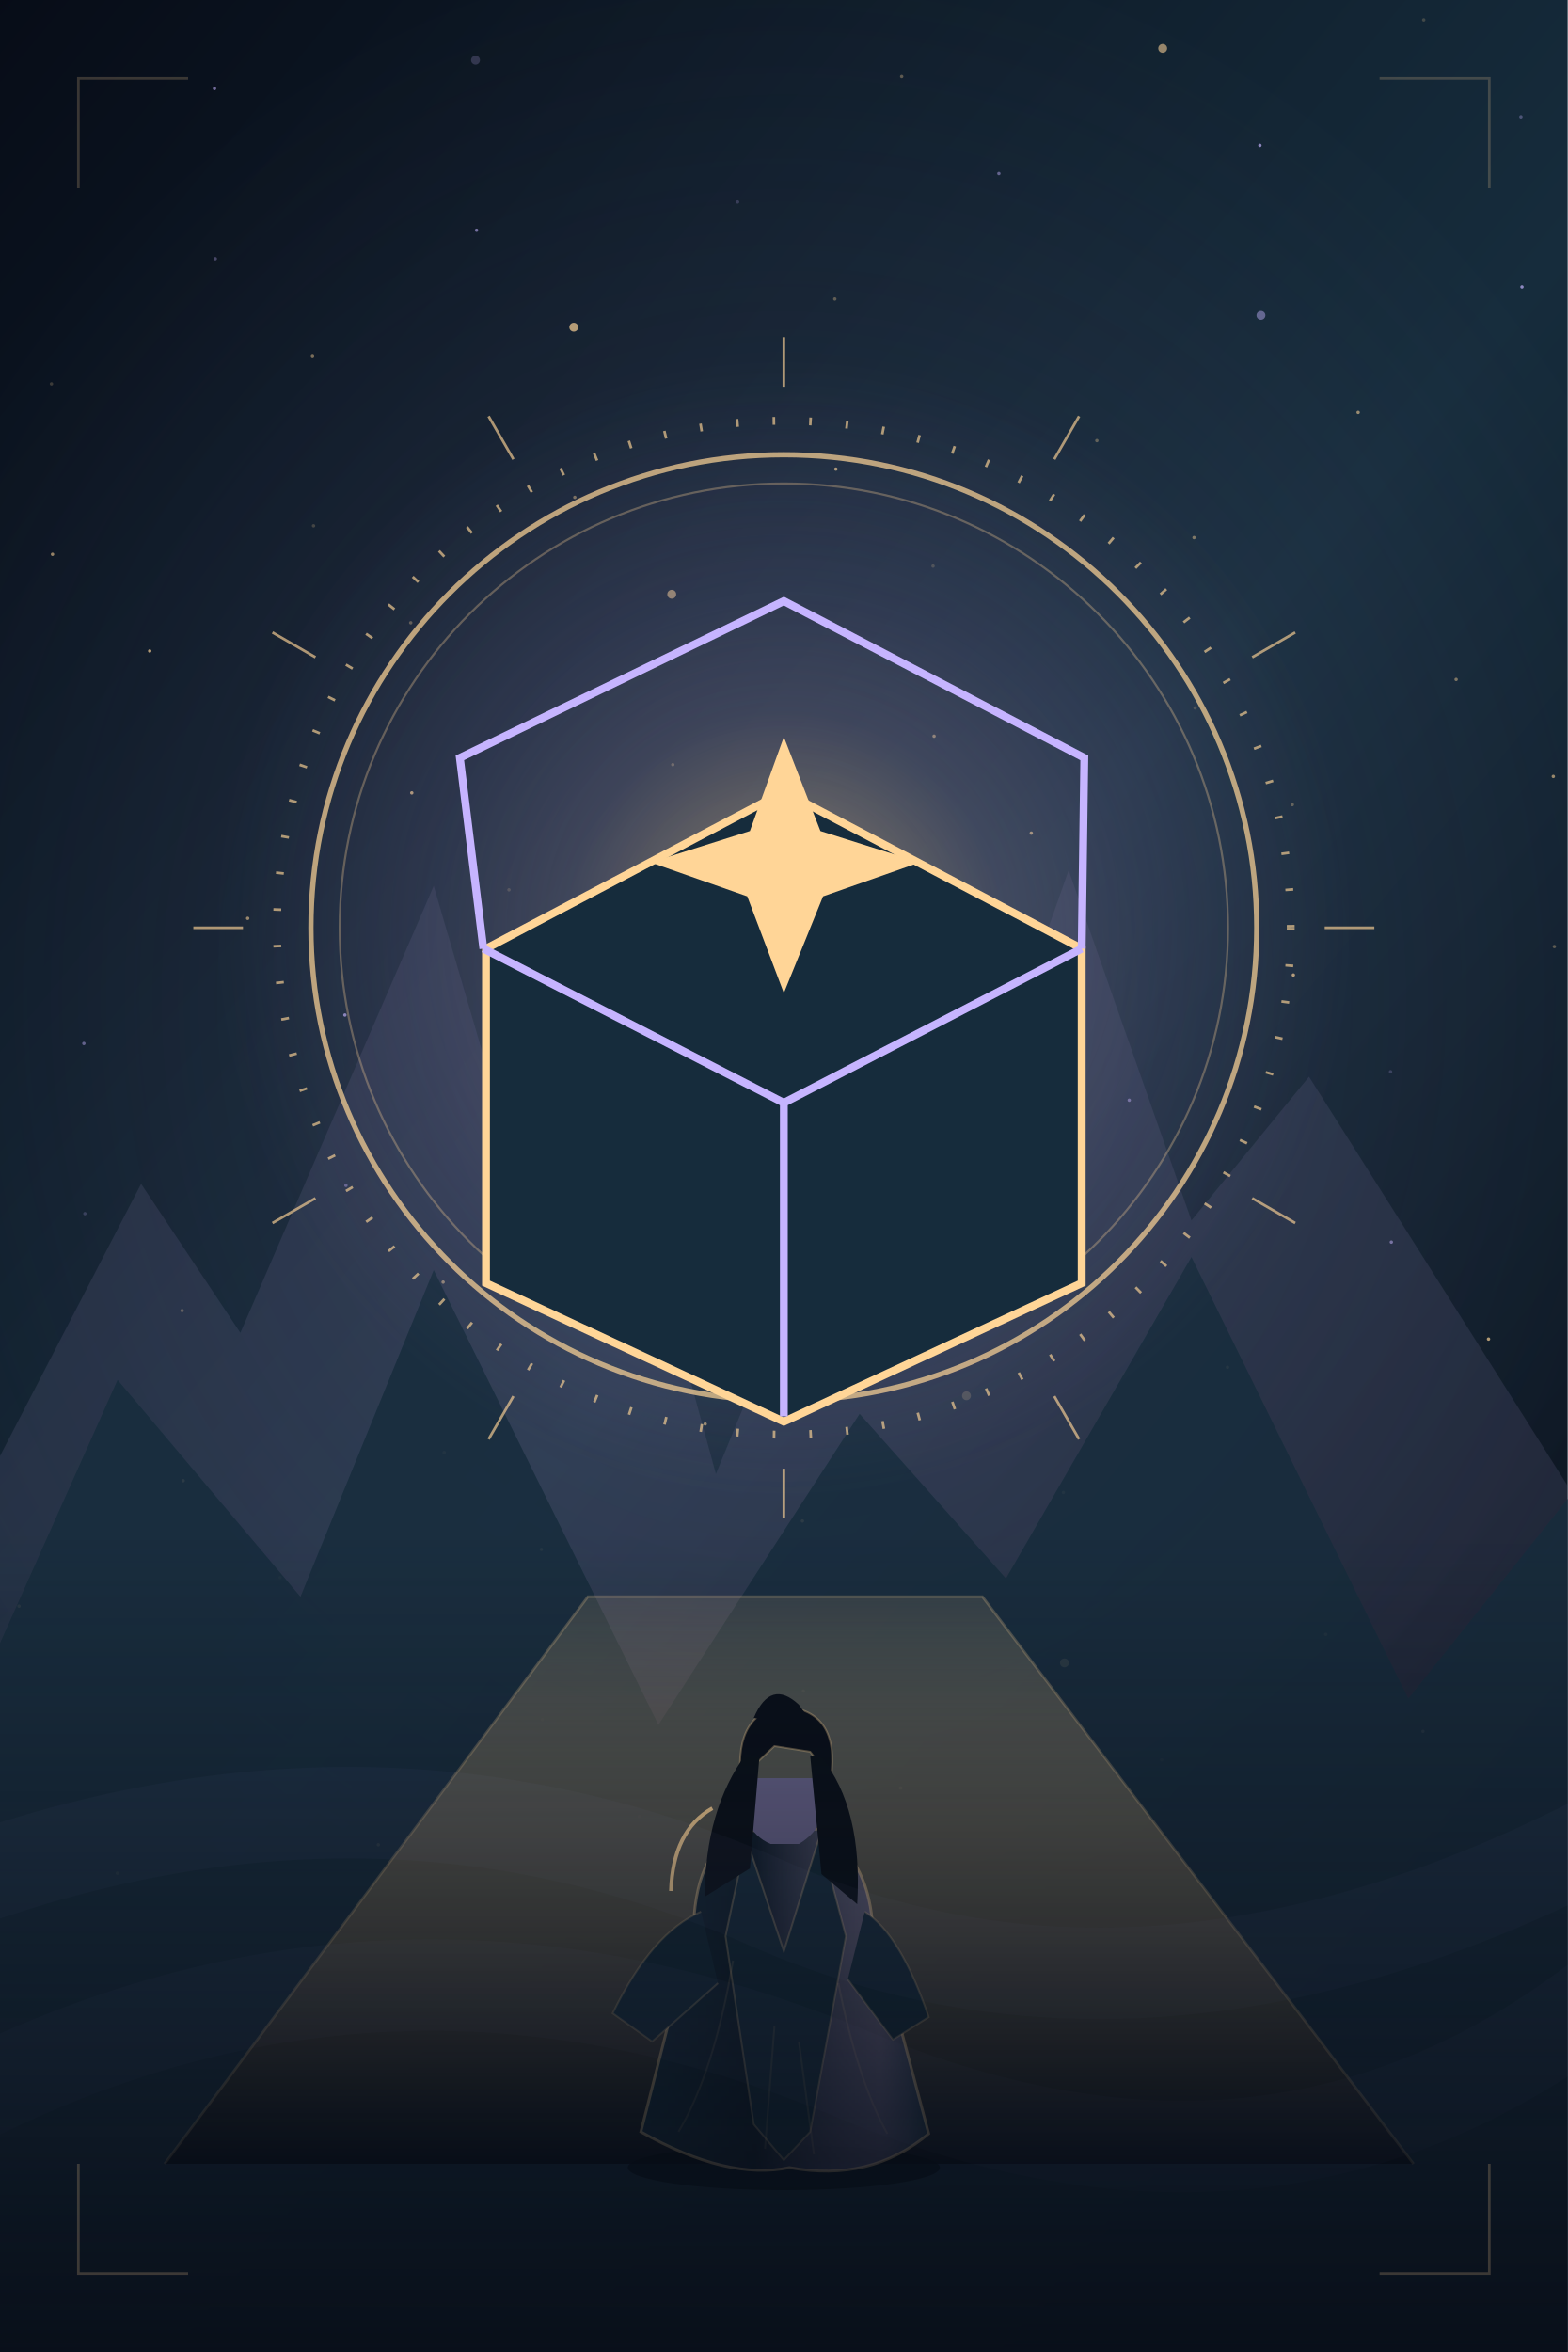
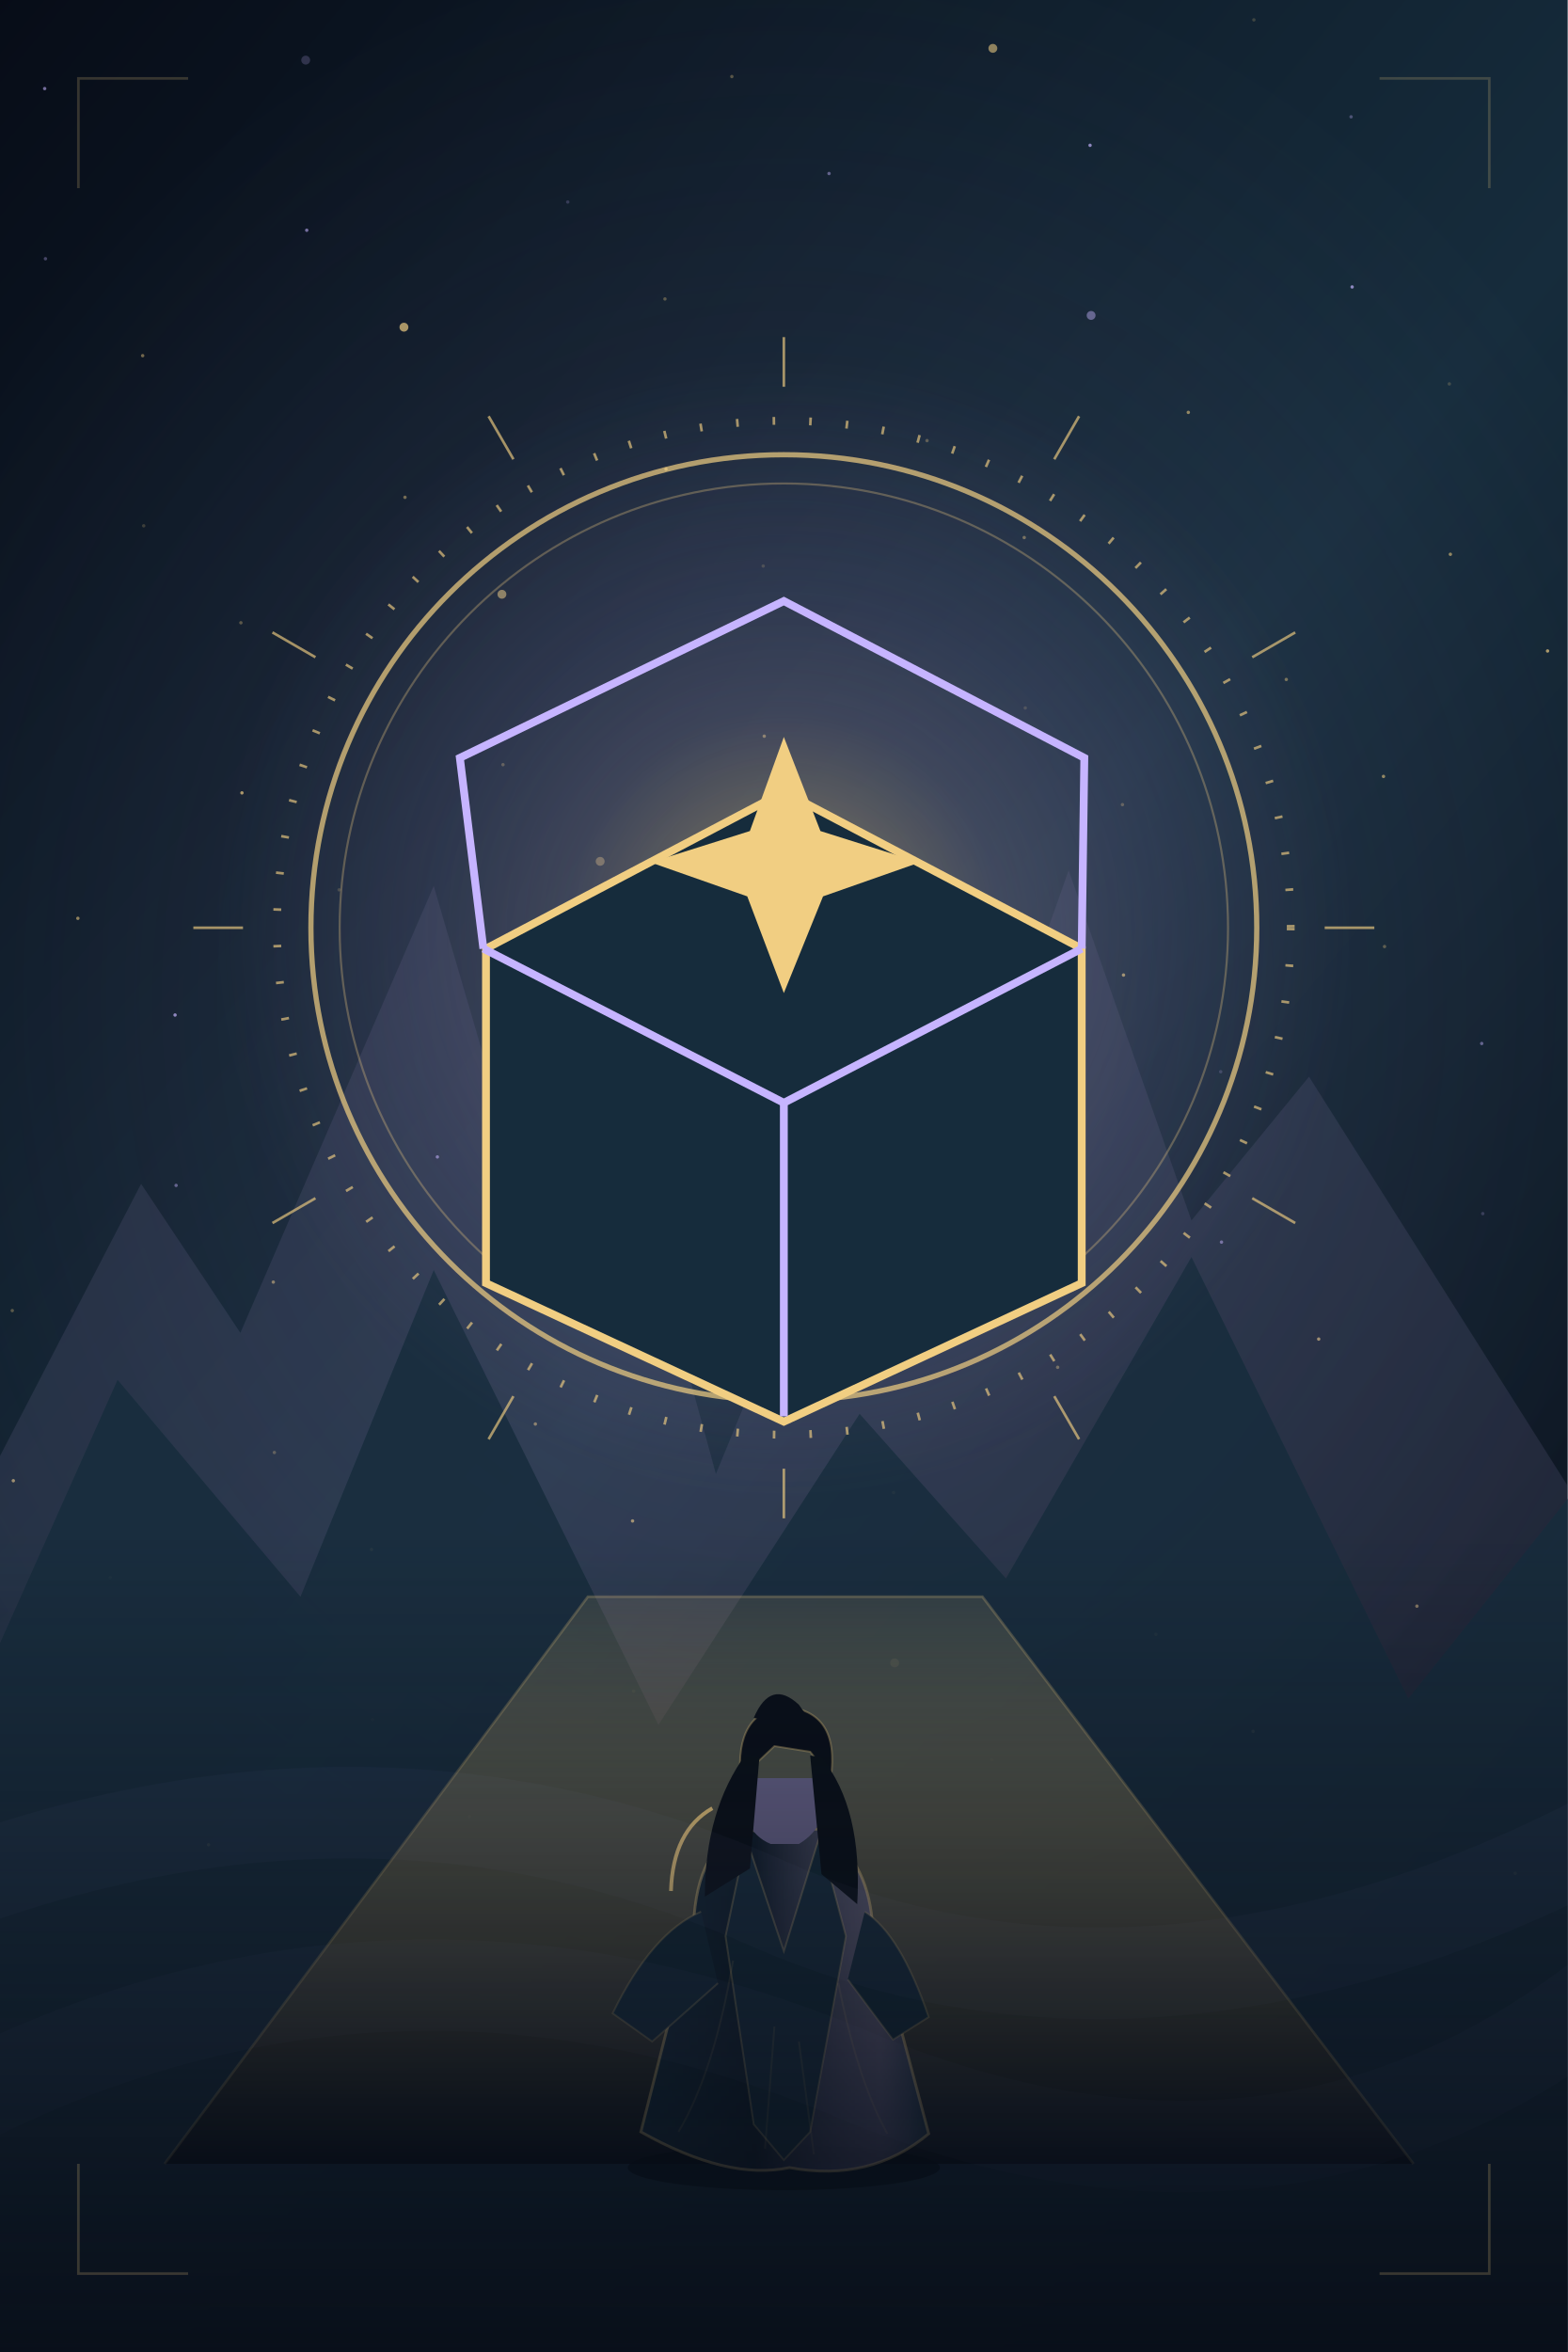
<svg xmlns="http://www.w3.org/2000/svg" viewBox="0 0 600 900" fill="none" preserveAspectRatio="xMidYMid slice" aria-hidden="true">
  <defs>
    <linearGradient id="world-lucky-disaster-sky" x1="0" y1="0" x2=".8" y2="1">
      <stop stop-color="#070c17" />
      <stop offset=".55" stop-color="#162c3c" />
      <stop offset="1" stop-color="#080e18" />
    </linearGradient>
    <radialGradient id="world-lucky-disaster-aura">
-       <stop stop-color="#ffd597" stop-opacity=".45" />
+       <stop stop-color="#f1ce82" stop-opacity=".45" />
      <stop offset=".38" stop-color="#6c678f" stop-opacity=".3" />
      <stop offset="1" stop-color="#6c678f" stop-opacity="0" />
    </radialGradient>
    <radialGradient id="world-lucky-disaster-sun" cx=".5" cy=".4" r=".65">
-       <stop stop-color="#ffd597" stop-opacity=".75" />
+       <stop stop-color="#f1ce82" stop-opacity=".75" />
      <stop offset=".65" stop-color="#6c678f" stop-opacity=".6" />
      <stop offset="1" stop-color="#6c678f" stop-opacity=".1" />
    </radialGradient>
    <radialGradient id="world-lucky-disaster-lantern">
-       <stop stop-color="#ffd597" stop-opacity=".45" />
-       <stop offset="1" stop-color="#ffd597" stop-opacity="0" />
+       <stop stop-color="#f1ce82" stop-opacity=".45" />
+       <stop offset="1" stop-color="#f1ce82" stop-opacity="0" />
    </radialGradient>
    <linearGradient id="world-lucky-disaster-robe">
      <stop stop-color="#162c3c" />
      <stop offset=".4" stop-color="#101d2b" />
      <stop offset=".83" stop-color="#6c678f" stop-opacity=".65" />
      <stop offset="1" stop-color="#162c3c" />
    </linearGradient>
    <linearGradient id="world-lucky-disaster-portal" x1="0" y1="0" x2="0" y2="1">
      <stop stop-color="#6c678f" stop-opacity=".4" />
-       <stop offset="1" stop-color="#ffd597" stop-opacity=".14" />
+       <stop offset="1" stop-color="#f1ce82" stop-opacity=".14" />
    </linearGradient>
    <linearGradient id="world-lucky-disaster-floor" x1="0" y1="0" x2="0" y2="1">
-       <stop stop-color="#ffd597" stop-opacity=".13" />
+       <stop stop-color="#f1ce82" stop-opacity=".13" />
      <stop offset="1" stop-color="#080e18" />
    </linearGradient>
    <linearGradient id="world-lucky-disaster-book">
      <stop stop-color="#6c678f" stop-opacity=".45" />
      <stop offset=".5" stop-color="#162c3c" />
      <stop offset="1" stop-color="#6c678f" stop-opacity=".6" />
    </linearGradient>
    <linearGradient id="world-lucky-disaster-fade" x1="0" y1="0" x2="0" y2="1">
      <stop offset=".65" stop-color="#080e18" stop-opacity="0" />
      <stop offset="1" stop-color="#080e18" stop-opacity=".96" />
    </linearGradient>
  </defs>
  <path fill="url(#world-lucky-disaster-sky)" d="M0 0H600V900H0Z" />
  <ellipse cx="300" cy="382" rx="369" ry="403" fill="url(#world-lucky-disaster-aura)" opacity=".5" />
  <g class="world-stars">
-     <circle cx="182.0" cy="23.0" r="1.7" fill="#c6b4ff" opacity="0.2" />
-     <circle cx="319.5" cy="114.4" r="0.65" fill="#ffd597" opacity="0.32" />
-     <circle cx="457.0" cy="205.7" r="0.65" fill="#ffd597" opacity="0.44" />
-     <circle cx="594.5" cy="297.1" r="0.65" fill="#ffd597" opacity="0.56" />
-     <circle cx="132.0" cy="388.4" r="0.65" fill="#c6b4ff" opacity="0.68" />
-     <circle cx="269.5" cy="479.8" r="0.65" fill="#ffd597" opacity="0.2" />
-     <circle cx="407.0" cy="571.1" r="0.65" fill="#ffd597" opacity="0.32" />
-     <circle cx="544.6" cy="662.5" r="0.65" fill="#ffd597" opacity="0.44" />
-     <circle cx="82.1" cy="33.9" r="0.65" fill="#c6b4ff" opacity="0.56" />
-     <circle cx="219.6" cy="125.2" r="1.7" fill="#ffd597" opacity="0.68" />
-     <circle cx="357.1" cy="216.6" r="0.65" fill="#ffd597" opacity="0.2" />
-     <circle cx="494.6" cy="307.9" r="0.65" fill="#ffd597" opacity="0.32" />
-     <circle cx="32.1" cy="399.3" r="0.65" fill="#c6b4ff" opacity="0.44" />
-     <circle cx="169.6" cy="490.6" r="0.65" fill="#ffd597" opacity="0.56" />
-     <circle cx="307.1" cy="582.0" r="0.65" fill="#ffd597" opacity="0.68" />
-     <circle cx="444.6" cy="673.4" r="0.65" fill="#ffd597" opacity="0.2" />
-     <circle cx="582.1" cy="44.7" r="0.65" fill="#c6b4ff" opacity="0.32" />
-     <circle cx="119.6" cy="136.1" r="0.65" fill="#ffd597" opacity="0.44" />
-     <circle cx="257.1" cy="227.4" r="1.7" fill="#ffd597" opacity="0.56" />
-     <circle cx="394.7" cy="318.8" r="0.65" fill="#ffd597" opacity="0.68" />
-     <circle cx="532.2" cy="410.1" r="0.65" fill="#c6b4ff" opacity="0.2" />
-     <circle cx="69.7" cy="501.5" r="0.65" fill="#ffd597" opacity="0.32" />
-     <circle cx="207.2" cy="592.9" r="0.65" fill="#ffd597" opacity="0.44" />
-     <circle cx="344.7" cy="684.2" r="0.65" fill="#ffd597" opacity="0.56" />
-     <circle cx="482.2" cy="55.6" r="0.65" fill="#c6b4ff" opacity="0.68" />
-     <circle cx="19.7" cy="146.9" r="0.65" fill="#ffd597" opacity="0.2" />
-     <circle cx="157.2" cy="238.3" r="0.65" fill="#ffd597" opacity="0.32" />
-     <circle cx="294.7" cy="329.6" r="1.7" fill="#ffd597" opacity="0.44" />
-     <circle cx="432.2" cy="421.0" r="0.65" fill="#c6b4ff" opacity="0.56" />
-     <circle cx="569.7" cy="512.4" r="0.65" fill="#ffd597" opacity="0.68" />
-     <circle cx="107.2" cy="603.7" r="0.65" fill="#ffd597" opacity="0.2" />
-     <circle cx="244.7" cy="695.1" r="0.65" fill="#ffd597" opacity="0.32" />
-     <circle cx="382.3" cy="66.4" r="0.65" fill="#c6b4ff" opacity="0.44" />
-     <circle cx="519.8" cy="157.8" r="0.65" fill="#ffd597" opacity="0.56" />
-     <circle cx="57.3" cy="249.1" r="0.65" fill="#ffd597" opacity="0.68" />
-     <circle cx="194.8" cy="340.5" r="0.65" fill="#ffd597" opacity="0.2" />
-     <circle cx="332.3" cy="431.9" r="1.7" fill="#c6b4ff" opacity="0.32" />
-     <circle cx="469.8" cy="523.2" r="0.65" fill="#ffd597" opacity="0.44" />
-     <circle cx="7.3" cy="614.6" r="0.65" fill="#ffd597" opacity="0.56" />
-     <circle cx="144.8" cy="705.9" r="0.65" fill="#ffd597" opacity="0.68" />
-     <circle cx="282.3" cy="77.3" r="0.65" fill="#c6b4ff" opacity="0.2" />
-     <circle cx="419.8" cy="168.6" r="0.65" fill="#ffd597" opacity="0.32" />
-     <circle cx="557.3" cy="260.0" r="0.65" fill="#ffd597" opacity="0.44" />
-     <circle cx="94.8" cy="351.4" r="0.65" fill="#ffd597" opacity="0.56" />
-     <circle cx="232.4" cy="442.7" r="0.65" fill="#c6b4ff" opacity="0.68" />
-     <circle cx="369.9" cy="534.1" r="1.7" fill="#ffd597" opacity="0.2" />
-     <circle cx="507.4" cy="625.4" r="0.65" fill="#ffd597" opacity="0.32" />
-     <circle cx="44.9" cy="716.8" r="0.65" fill="#ffd597" opacity="0.44" />
-     <circle cx="182.4" cy="88.1" r="0.65" fill="#c6b4ff" opacity="0.56" />
-     <circle cx="319.9" cy="179.5" r="0.65" fill="#ffd597" opacity="0.68" />
-     <circle cx="457.4" cy="270.9" r="0.65" fill="#ffd597" opacity="0.2" />
-     <circle cx="594.9" cy="362.2" r="0.65" fill="#ffd597" opacity="0.32" />
-     <circle cx="132.4" cy="453.6" r="0.65" fill="#c6b4ff" opacity="0.44" />
-     <circle cx="269.9" cy="544.9" r="0.65" fill="#ffd597" opacity="0.56" />
-     <circle cx="407.4" cy="636.3" r="1.7" fill="#ffd597" opacity="0.68" />
-     <circle cx="544.9" cy="7.6" r="0.65" fill="#ffd597" opacity="0.2" />
-     <circle cx="82.4" cy="99.0" r="0.65" fill="#c6b4ff" opacity="0.32" />
-     <circle cx="220.0" cy="190.3" r="0.65" fill="#ffd597" opacity="0.44" />
-     <circle cx="357.5" cy="281.7" r="0.65" fill="#ffd597" opacity="0.56" />
-     <circle cx="495.0" cy="373.1" r="0.65" fill="#ffd597" opacity="0.68" />
-     <circle cx="32.5" cy="464.4" r="0.65" fill="#c6b4ff" opacity="0.2" />
-     <circle cx="170.0" cy="555.8" r="0.65" fill="#ffd597" opacity="0.32" />
-     <circle cx="307.5" cy="647.1" r="0.65" fill="#ffd597" opacity="0.44" />
-     <circle cx="445.0" cy="18.5" r="1.7" fill="#ffd597" opacity="0.56" />
-     <circle cx="582.5" cy="109.8" r="0.65" fill="#c6b4ff" opacity="0.68" />
-     <circle cx="120.0" cy="201.2" r="0.65" fill="#ffd597" opacity="0.2" />
-     <circle cx="257.5" cy="292.6" r="0.65" fill="#ffd597" opacity="0.32" />
-     <circle cx="395.0" cy="383.9" r="0.65" fill="#ffd597" opacity="0.44" />
-     <circle cx="532.5" cy="475.3" r="0.65" fill="#c6b4ff" opacity="0.56" />
-     <circle cx="70.1" cy="566.6" r="0.65" fill="#ffd597" opacity="0.68" />
-     <circle cx="207.6" cy="658.0" r="0.65" fill="#ffd597" opacity="0.2" />
-     <circle cx="345.1" cy="29.3" r="0.65" fill="#ffd597" opacity="0.32" />
-     <circle cx="482.6" cy="120.7" r="1.7" fill="#c6b4ff" opacity="0.44" />
-     <circle cx="20.1" cy="212.1" r="0.65" fill="#ffd597" opacity="0.56" />
-     <circle cx="157.6" cy="303.4" r="0.65" fill="#ffd597" opacity="0.68" />
+     <circle cx="117.0" cy="23.0" r="1.7" fill="#c6b4ff" opacity="0.2" />
+     <circle cx="254.5" cy="114.4" r="0.65" fill="#f1ce82" opacity="0.32" />
+     <circle cx="392.0" cy="205.7" r="0.65" fill="#f1ce82" opacity="0.44" />
+     <circle cx="529.5" cy="297.1" r="0.65" fill="#f1ce82" opacity="0.56" />
+     <circle cx="67.0" cy="388.4" r="0.65" fill="#c6b4ff" opacity="0.68" />
+     <circle cx="204.5" cy="479.8" r="0.65" fill="#f1ce82" opacity="0.2" />
+     <circle cx="342.0" cy="571.1" r="0.65" fill="#f1ce82" opacity="0.32" />
+     <circle cx="479.6" cy="662.5" r="0.65" fill="#f1ce82" opacity="0.44" />
+     <circle cx="17.1" cy="33.9" r="0.65" fill="#c6b4ff" opacity="0.56" />
+     <circle cx="154.6" cy="125.2" r="1.7" fill="#f1ce82" opacity="0.68" />
+     <circle cx="292.1" cy="216.6" r="0.65" fill="#f1ce82" opacity="0.2" />
+     <circle cx="429.6" cy="307.9" r="0.65" fill="#f1ce82" opacity="0.32" />
+     <circle cx="567.1" cy="399.3" r="0.65" fill="#c6b4ff" opacity="0.44" />
+     <circle cx="104.6" cy="490.6" r="0.65" fill="#f1ce82" opacity="0.56" />
+     <circle cx="242.1" cy="582.0" r="0.65" fill="#f1ce82" opacity="0.68" />
+     <circle cx="379.6" cy="673.4" r="0.65" fill="#f1ce82" opacity="0.2" />
+     <circle cx="517.1" cy="44.7" r="0.65" fill="#c6b4ff" opacity="0.32" />
+     <circle cx="54.6" cy="136.1" r="0.65" fill="#f1ce82" opacity="0.44" />
+     <circle cx="192.1" cy="227.4" r="1.7" fill="#f1ce82" opacity="0.56" />
+     <circle cx="329.7" cy="318.8" r="0.65" fill="#f1ce82" opacity="0.68" />
+     <circle cx="467.2" cy="410.1" r="0.65" fill="#c6b4ff" opacity="0.2" />
+     <circle cx="4.7" cy="501.5" r="0.65" fill="#f1ce82" opacity="0.32" />
+     <circle cx="142.2" cy="592.9" r="0.65" fill="#f1ce82" opacity="0.44" />
+     <circle cx="279.7" cy="684.2" r="0.65" fill="#f1ce82" opacity="0.56" />
+     <circle cx="417.2" cy="55.6" r="0.65" fill="#c6b4ff" opacity="0.68" />
+     <circle cx="554.7" cy="146.9" r="0.65" fill="#f1ce82" opacity="0.2" />
+     <circle cx="92.2" cy="238.3" r="0.65" fill="#f1ce82" opacity="0.32" />
+     <circle cx="229.7" cy="329.6" r="1.7" fill="#f1ce82" opacity="0.44" />
+     <circle cx="367.2" cy="421.0" r="0.65" fill="#c6b4ff" opacity="0.56" />
+     <circle cx="504.7" cy="512.4" r="0.65" fill="#f1ce82" opacity="0.68" />
+     <circle cx="42.2" cy="603.7" r="0.65" fill="#f1ce82" opacity="0.2" />
+     <circle cx="179.7" cy="695.1" r="0.65" fill="#f1ce82" opacity="0.32" />
+     <circle cx="317.3" cy="66.4" r="0.65" fill="#c6b4ff" opacity="0.44" />
+     <circle cx="454.8" cy="157.8" r="0.65" fill="#f1ce82" opacity="0.56" />
+     <circle cx="592.3" cy="249.1" r="0.65" fill="#f1ce82" opacity="0.68" />
+     <circle cx="129.8" cy="340.5" r="0.65" fill="#f1ce82" opacity="0.2" />
+     <circle cx="267.3" cy="431.9" r="1.7" fill="#c6b4ff" opacity="0.32" />
+     <circle cx="404.8" cy="523.2" r="0.65" fill="#f1ce82" opacity="0.44" />
+     <circle cx="542.3" cy="614.6" r="0.65" fill="#f1ce82" opacity="0.56" />
+     <circle cx="79.8" cy="705.9" r="0.65" fill="#f1ce82" opacity="0.68" />
+     <circle cx="217.3" cy="77.3" r="0.65" fill="#c6b4ff" opacity="0.2" />
+     <circle cx="354.8" cy="168.6" r="0.65" fill="#f1ce82" opacity="0.32" />
+     <circle cx="492.3" cy="260.0" r="0.65" fill="#f1ce82" opacity="0.44" />
+     <circle cx="29.8" cy="351.4" r="0.65" fill="#f1ce82" opacity="0.56" />
+     <circle cx="167.4" cy="442.7" r="0.65" fill="#c6b4ff" opacity="0.68" />
+     <circle cx="304.9" cy="534.1" r="1.7" fill="#f1ce82" opacity="0.2" />
+     <circle cx="442.4" cy="625.4" r="0.65" fill="#f1ce82" opacity="0.32" />
+     <circle cx="579.9" cy="716.8" r="0.65" fill="#f1ce82" opacity="0.44" />
+     <circle cx="117.4" cy="88.1" r="0.65" fill="#c6b4ff" opacity="0.56" />
+     <circle cx="254.9" cy="179.5" r="0.65" fill="#f1ce82" opacity="0.68" />
+     <circle cx="392.4" cy="270.9" r="0.65" fill="#f1ce82" opacity="0.2" />
+     <circle cx="529.9" cy="362.2" r="0.65" fill="#f1ce82" opacity="0.32" />
+     <circle cx="67.4" cy="453.6" r="0.65" fill="#c6b4ff" opacity="0.44" />
+     <circle cx="204.9" cy="544.9" r="0.65" fill="#f1ce82" opacity="0.56" />
+     <circle cx="342.4" cy="636.3" r="1.7" fill="#f1ce82" opacity="0.68" />
+     <circle cx="479.9" cy="7.6" r="0.65" fill="#f1ce82" opacity="0.2" />
+     <circle cx="17.4" cy="99.0" r="0.65" fill="#c6b4ff" opacity="0.32" />
+     <circle cx="155.0" cy="190.3" r="0.65" fill="#f1ce82" opacity="0.44" />
+     <circle cx="292.5" cy="281.7" r="0.65" fill="#f1ce82" opacity="0.56" />
+     <circle cx="430.0" cy="373.1" r="0.65" fill="#f1ce82" opacity="0.68" />
+     <circle cx="567.5" cy="464.4" r="0.65" fill="#c6b4ff" opacity="0.2" />
+     <circle cx="105.0" cy="555.8" r="0.65" fill="#f1ce82" opacity="0.32" />
+     <circle cx="242.5" cy="647.1" r="0.65" fill="#f1ce82" opacity="0.44" />
+     <circle cx="380.0" cy="18.5" r="1.7" fill="#f1ce82" opacity="0.56" />
+     <circle cx="517.5" cy="109.8" r="0.65" fill="#c6b4ff" opacity="0.68" />
+     <circle cx="55.0" cy="201.2" r="0.65" fill="#f1ce82" opacity="0.2" />
+     <circle cx="192.5" cy="292.6" r="0.65" fill="#f1ce82" opacity="0.32" />
+     <circle cx="330.0" cy="383.9" r="0.65" fill="#f1ce82" opacity="0.44" />
+     <circle cx="467.5" cy="475.3" r="0.65" fill="#c6b4ff" opacity="0.56" />
+     <circle cx="5.1" cy="566.6" r="0.65" fill="#f1ce82" opacity="0.68" />
+     <circle cx="142.6" cy="658.0" r="0.65" fill="#f1ce82" opacity="0.2" />
+     <circle cx="280.1" cy="29.3" r="0.65" fill="#f1ce82" opacity="0.32" />
+     <circle cx="417.6" cy="120.7" r="1.7" fill="#c6b4ff" opacity="0.44" />
+     <circle cx="555.1" cy="212.1" r="0.65" fill="#f1ce82" opacity="0.56" />
+     <circle cx="92.6" cy="303.4" r="0.65" fill="#f1ce82" opacity="0.68" />
  </g>
  <path d="M-30 615L54 453L92 510L166 339L202 462L236 425L274 564L325 440L353 492L409 333L456 467L501 412L630 616V900H-30Z" fill="#6c678f" opacity=".2" />
  <path d="M-30 696L45 528L115 611L166 486L252 660L329 541L385 604L456 481L539 650L630 536V900H-30Z" fill="#162c3c" opacity=".85" />
  <g class="world-halo">
    <circle cx="300" cy="355" r="217" fill="url(#world-lucky-disaster-aura)" />
-     <circle cx="300" cy="355" r="181" fill="none" stroke="#ffd597" stroke-width="2" opacity=".7" />
-     <circle cx="300" cy="355" r="170" fill="none" stroke="#ffd597" stroke-width=".8" opacity=".3" />
-     <circle cx="300" cy="355" r="194" fill="none" stroke="#ffd597" stroke-dasharray="1 13" stroke-width="3" opacity=".65" />
-     <path d="M300 148V129" stroke="#ffd597" stroke-opacity=".65" transform="rotate(0 300 355)" />
-     <path d="M300 148V129" stroke="#ffd597" stroke-opacity=".65" transform="rotate(30 300 355)" />
-     <path d="M300 148V129" stroke="#ffd597" stroke-opacity=".65" transform="rotate(60 300 355)" />
-     <path d="M300 148V129" stroke="#ffd597" stroke-opacity=".65" transform="rotate(90 300 355)" />
-     <path d="M300 148V129" stroke="#ffd597" stroke-opacity=".65" transform="rotate(120 300 355)" />
-     <path d="M300 148V129" stroke="#ffd597" stroke-opacity=".65" transform="rotate(150 300 355)" />
-     <path d="M300 148V129" stroke="#ffd597" stroke-opacity=".65" transform="rotate(180 300 355)" />
-     <path d="M300 148V129" stroke="#ffd597" stroke-opacity=".65" transform="rotate(210 300 355)" />
-     <path d="M300 148V129" stroke="#ffd597" stroke-opacity=".65" transform="rotate(240 300 355)" />
-     <path d="M300 148V129" stroke="#ffd597" stroke-opacity=".65" transform="rotate(270 300 355)" />
-     <path d="M300 148V129" stroke="#ffd597" stroke-opacity=".65" transform="rotate(300 300 355)" />
-     <path d="M300 148V129" stroke="#ffd597" stroke-opacity=".65" transform="rotate(330 300 355)" />
+     <circle cx="300" cy="355" r="181" fill="none" stroke="#f1ce82" stroke-width="2" opacity=".7" />
+     <circle cx="300" cy="355" r="170" fill="none" stroke="#f1ce82" stroke-width=".8" opacity=".3" />
+     <circle cx="300" cy="355" r="194" fill="none" stroke="#f1ce82" stroke-dasharray="1 13" stroke-width="3" opacity=".65" />
+     <path d="M300 148V129" stroke="#f1ce82" stroke-opacity=".65" transform="rotate(0 300 355)" />
+     <path d="M300 148V129" stroke="#f1ce82" stroke-opacity=".65" transform="rotate(30 300 355)" />
+     <path d="M300 148V129" stroke="#f1ce82" stroke-opacity=".65" transform="rotate(60 300 355)" />
+     <path d="M300 148V129" stroke="#f1ce82" stroke-opacity=".65" transform="rotate(90 300 355)" />
+     <path d="M300 148V129" stroke="#f1ce82" stroke-opacity=".65" transform="rotate(120 300 355)" />
+     <path d="M300 148V129" stroke="#f1ce82" stroke-opacity=".65" transform="rotate(150 300 355)" />
+     <path d="M300 148V129" stroke="#f1ce82" stroke-opacity=".65" transform="rotate(180 300 355)" />
+     <path d="M300 148V129" stroke="#f1ce82" stroke-opacity=".65" transform="rotate(210 300 355)" />
+     <path d="M300 148V129" stroke="#f1ce82" stroke-opacity=".65" transform="rotate(240 300 355)" />
+     <path d="M300 148V129" stroke="#f1ce82" stroke-opacity=".65" transform="rotate(270 300 355)" />
+     <path d="M300 148V129" stroke="#f1ce82" stroke-opacity=".65" transform="rotate(300 300 355)" />
+     <path d="M300 148V129" stroke="#f1ce82" stroke-opacity=".65" transform="rotate(330 300 355)" />
  </g>
-   <path d="M186 363L300 303L414 363V491L300 544L186 491Z" fill="#162c3c" stroke="#ffd597" stroke-width="3" />
+   <path d="M186 363L300 303L414 363V491L300 544L186 491Z" fill="#162c3c" stroke="#f1ce82" stroke-width="3" />
  <path d="M185 363L176 290L300 230L415 290L414 363M300 422V542M185 363L300 422L414 363" fill="none" stroke="#c6b4ff" stroke-width="3" />
-   <path d="M300 282L314 318L352 330L315 343L300 380L286 343L249 330L287 318Z" fill="#ffd597" />
-   <path d="M63 828L225 611H376L541 828" fill="url(#world-lucky-disaster-floor)" stroke="#ffd597" stroke-opacity=".25" />
+   <path d="M300 282L314 318L352 330L315 343L300 380L286 343L249 330L287 318Z" fill="#f1ce82" />
+   <path d="M63 828L225 611H376L541 828" fill="url(#world-lucky-disaster-floor)" stroke="#f1ce82" stroke-opacity=".25" />
  <g transform="translate(300 756) scale(0.72)" class="world-character">
    <ellipse cy="102" rx="83" ry="12" fill="#020910" opacity=".65" />
-     <path d="M-21 -77Q-46 -69 -48 -27L-76 83Q-30 109 3 102Q46 110 77 84L47 -29Q44 -62 20 -78Z" fill="url(#world-lucky-disaster-robe)" stroke="#ffd597" stroke-opacity=".48" stroke-width="1.5" />
-     <path d="M-20 -73L0 -13L19 -74L33 -21L14 83L0 98L-16 79L-31 -21Z" fill="#162c3c" stroke="#ffd597" stroke-opacity=".28" />
-     <path d="M-44 -34Q-70 -23 -91 20L-70 35L-35 4M43 -34Q62 -22 77 22L58 34L34 2" fill="#162c3c" stroke="#ffd597" stroke-opacity=".25" />
+     <path d="M-21 -77Q-46 -69 -48 -27L-76 83Q-30 109 3 102Q46 110 77 84L47 -29Q44 -62 20 -78Z" fill="url(#world-lucky-disaster-robe)" stroke="#f1ce82" stroke-opacity=".48" stroke-width="1.5" />
+     <path d="M-20 -73L0 -13L19 -74L33 -21L14 83L0 98L-16 79L-31 -21Z" fill="#162c3c" stroke="#f1ce82" stroke-opacity=".28" />
+     <path d="M-44 -34Q-70 -23 -91 20L-70 35L-35 4M43 -34Q62 -22 77 22L58 34L34 2" fill="#162c3c" stroke="#f1ce82" stroke-opacity=".25" />
    <path d="M-23 -105Q-24 -77 -7 -70H8Q25 -80 23 -105Z" fill="#6c678f" />
-     <path d="M-23 -105Q-26 -140 0 -143Q30 -141 25 -105L14 -119L-5 -122Z" fill="#090f19" stroke="#ffd597" stroke-opacity=".38" />
+     <path d="M-23 -105Q-26 -140 0 -143Q30 -141 25 -105L14 -119L-5 -122Z" fill="#090f19" stroke="#f1ce82" stroke-opacity=".38" />
    <path d="M-16 -137Q-7 -158 8 -144L18 -130" fill="#090f19" />
    <path d="M-20 -118Q-42 -88 -42 -42L-18 -57L-13 -116M20 -116Q42 -89 39 -38L20 -54L14 -117" fill="#0a1019" />
-     <path d="M-38 -89Q-59 -77 -60 -45" fill="none" stroke="#ffd597" stroke-width="2" />
-     <path d="M-56 83Q-37 51 -27 -8M55 84Q39 55 29 4M-5 27L-10 92M8 35L16 95" fill="none" stroke="#ffd597" stroke-opacity=".13" />
+     <path d="M-38 -89Q-59 -77 -60 -45" fill="none" stroke="#f1ce82" stroke-width="2" />
+     <path d="M-56 83Q-37 51 -27 -8M55 84Q39 55 29 4M-5 27L-10 92M8 35L16 95" fill="none" stroke="#f1ce82" stroke-opacity=".13" />
  </g>
  <path d="M-70 744Q121 652 293 728T675 667M-25 810Q145 718 327 794T646 735" fill="none" stroke="#c6b4ff" stroke-width="35" stroke-opacity=".04" />
  <path fill="url(#world-lucky-disaster-fade)" d="M0 0H600V900H0Z" />
-   <g stroke="#ffd597" stroke-opacity=".2">
+   <g stroke="#f1ce82" stroke-opacity=".2">
    <path d="M30 72V30H72M528 30H570V72M30 828V870H72M528 870H570V828" stroke-width="1" />
  </g>
</svg>
